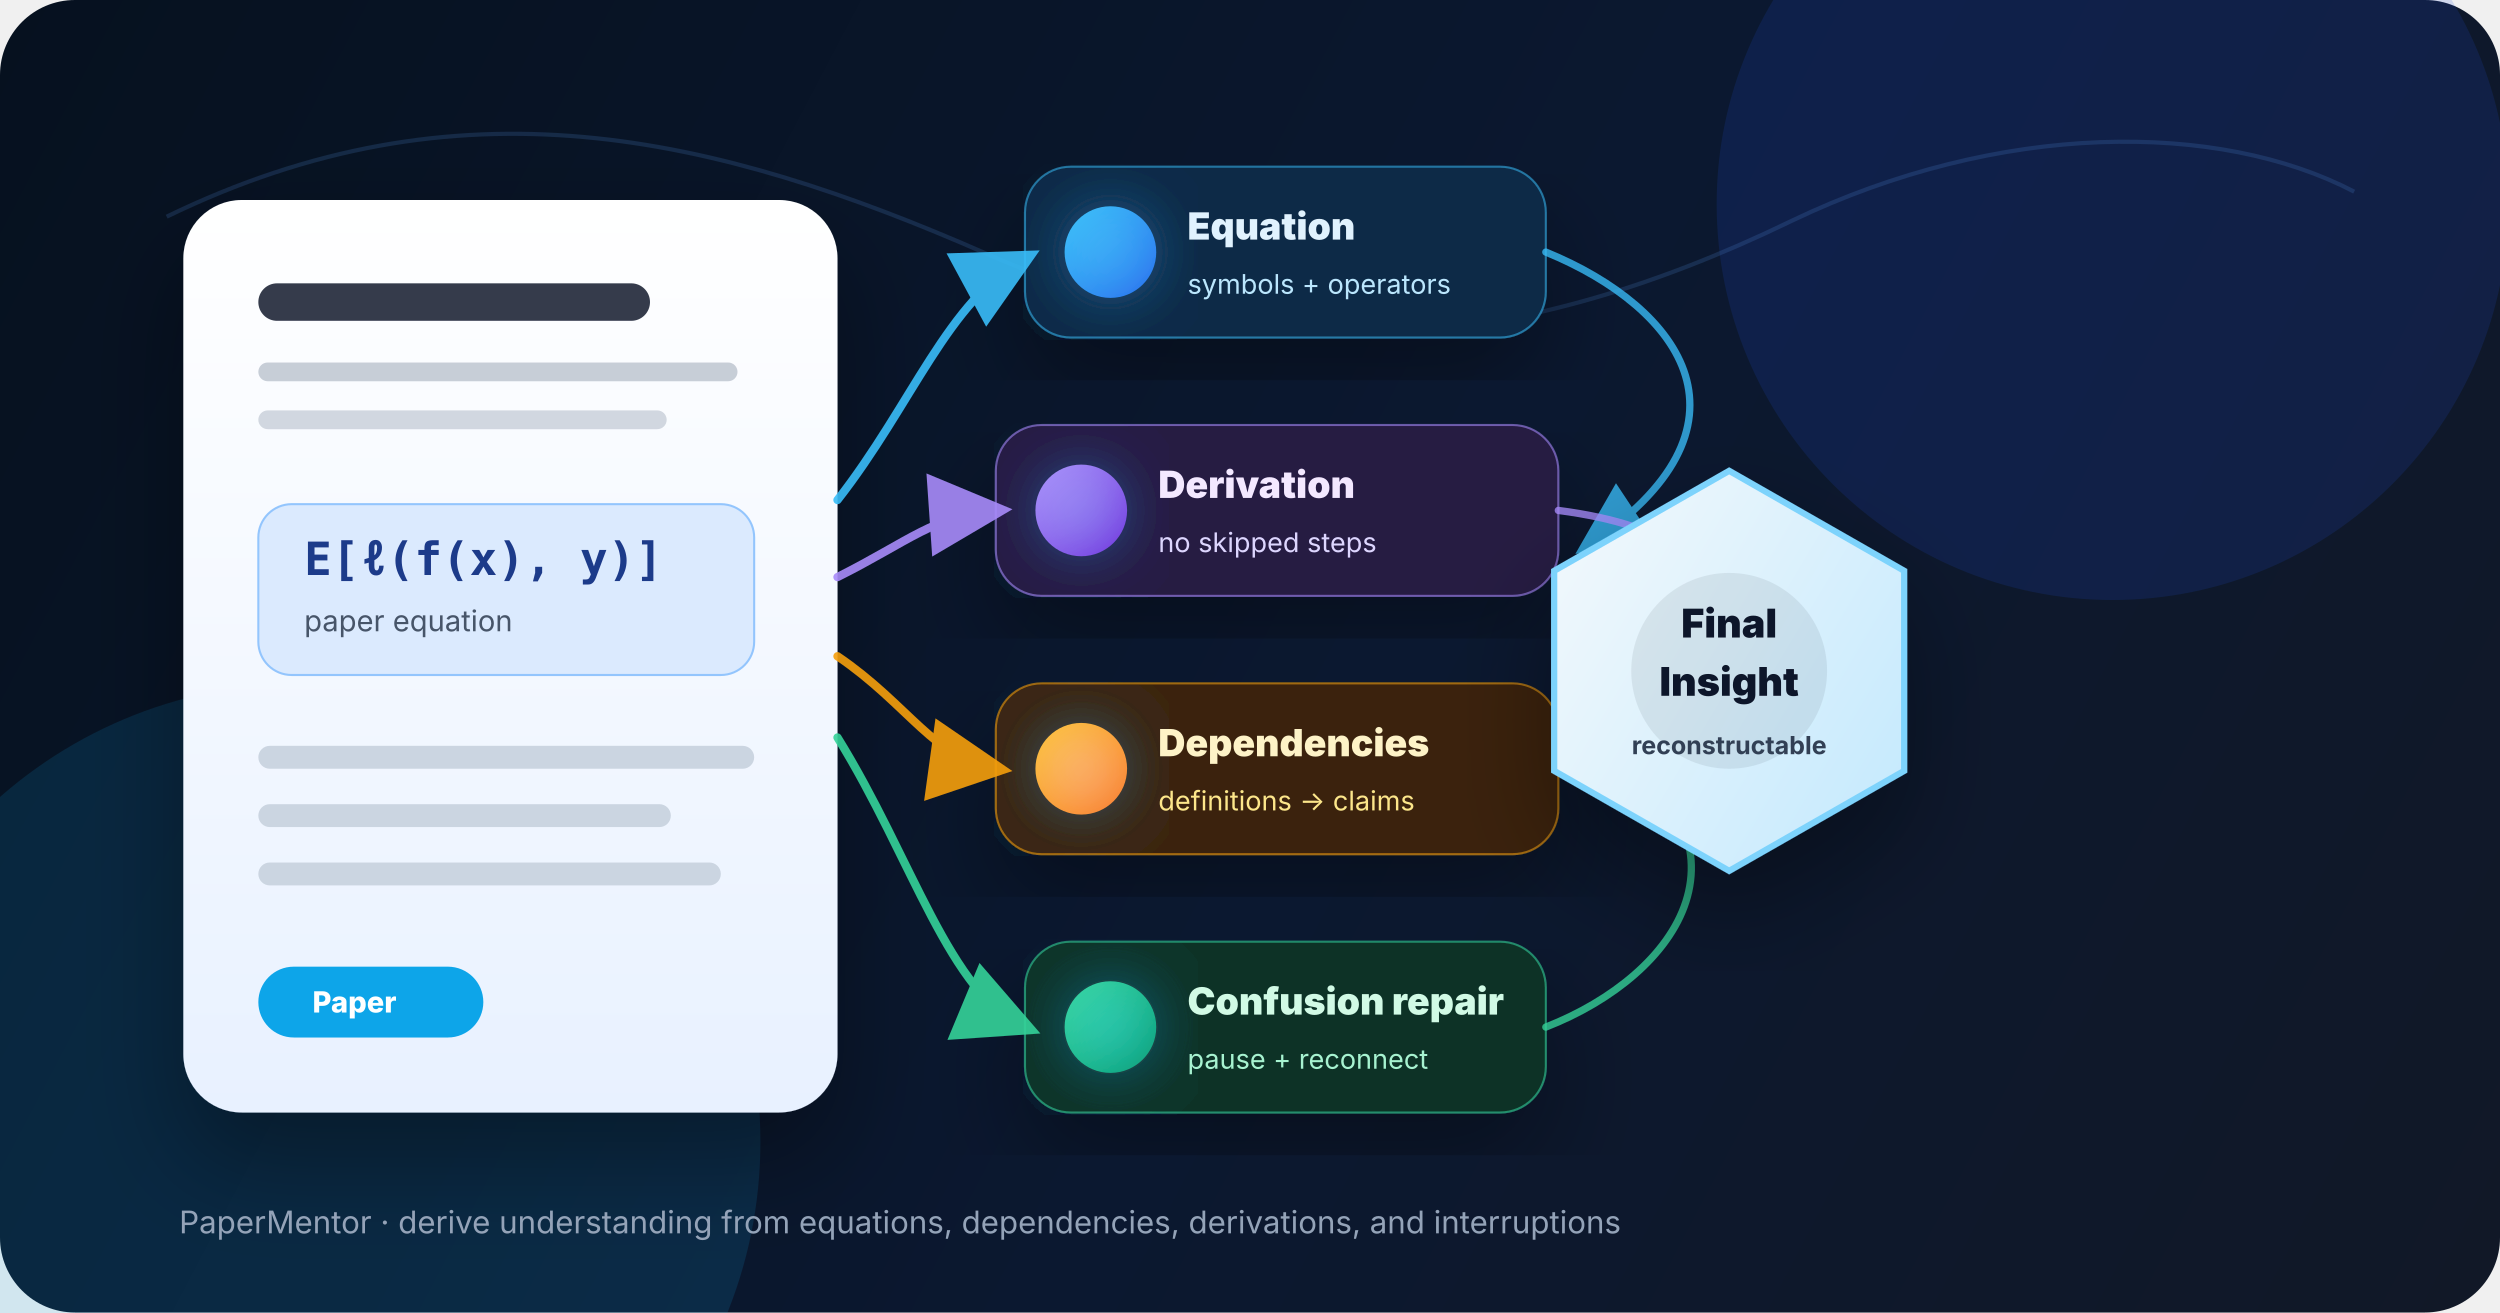
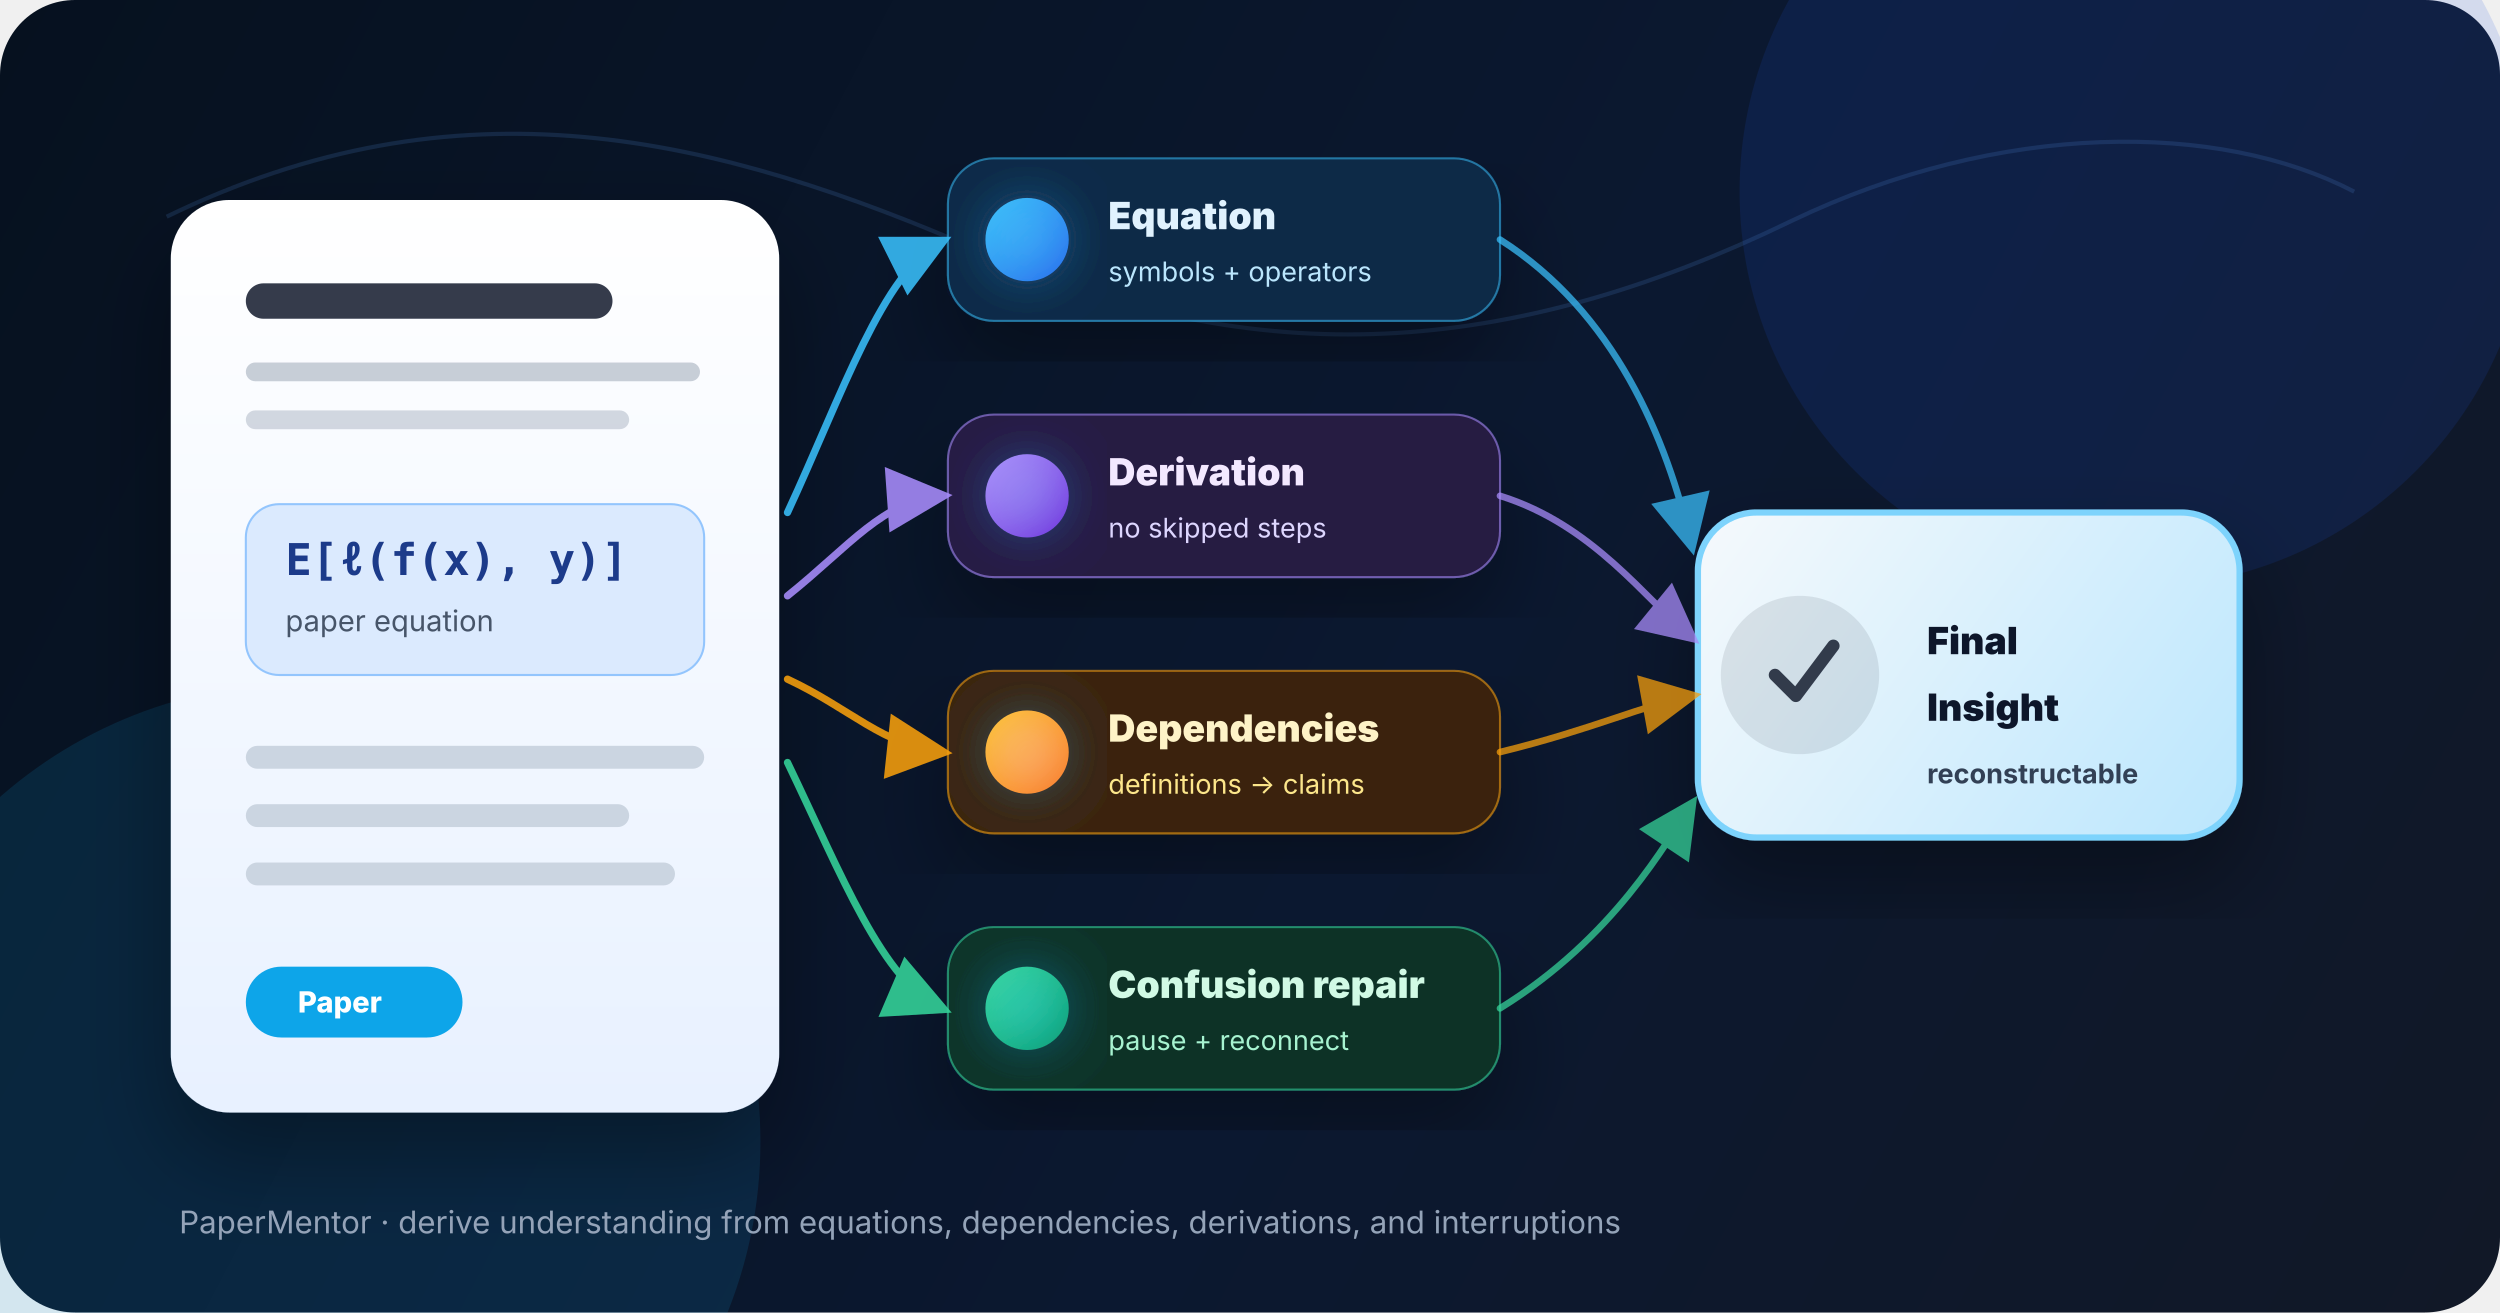
<svg xmlns="http://www.w3.org/2000/svg" width="1200" height="630" viewBox="0 0 1200 630" fill="none" role="img" aria-labelledby="title desc">
  <defs>
    <linearGradient id="bg" x1="0" y1="0" x2="1200" y2="630" gradientUnits="userSpaceOnUse">
      <stop stop-color="#06111F" />
-       <stop offset="0.54" stop-color="#0B1830" />
+       <stop offset="0.56" stop-color="#0B1830" />
      <stop offset="1" stop-color="#111827" />
    </linearGradient>
-     <linearGradient id="paper" x1="125" y1="96" x2="125" y2="534" gradientUnits="userSpaceOnUse">
+     <linearGradient id="paper" x1="110" y1="95" x2="110" y2="530" gradientUnits="userSpaceOnUse">
      <stop stop-color="#FFFFFF" />
      <stop offset="1" stop-color="#E8F1FF" />
    </linearGradient>
    <linearGradient id="cyan" x1="0" y1="0" x2="1" y2="1">
      <stop stop-color="#38BDF8" />
      <stop offset="1" stop-color="#2563EB" />
    </linearGradient>
    <linearGradient id="violet" x1="0" y1="0" x2="1" y2="1">
      <stop stop-color="#A78BFA" />
      <stop offset="1" stop-color="#6D28D9" />
    </linearGradient>
    <linearGradient id="amber" x1="0" y1="0" x2="1" y2="1">
      <stop stop-color="#FBBF24" />
      <stop offset="1" stop-color="#F97316" />
    </linearGradient>
    <linearGradient id="green" x1="0" y1="0" x2="1" y2="1">
      <stop stop-color="#34D399" />
      <stop offset="1" stop-color="#059669" />
    </linearGradient>
-     <linearGradient id="insight" x1="720" y1="238" x2="975" y2="390" gradientUnits="userSpaceOnUse">
+     <linearGradient id="insight" x1="815" y1="224" x2="1075" y2="410" gradientUnits="userSpaceOnUse">
      <stop stop-color="#F8FAFC" />
      <stop offset="1" stop-color="#BAE6FD" />
    </linearGradient>
    <filter id="shadow" x="-25%" y="-25%" width="150%" height="150%" color-interpolation-filters="sRGB">
-       <feDropShadow dx="0" dy="24" stdDeviation="24" flood-color="#000000" flood-opacity="0.34" />
+       <feDropShadow dx="0" dy="22" stdDeviation="22" flood-color="#000000" flood-opacity="0.34" />
    </filter>
    <filter id="softGlow" x="-45%" y="-45%" width="190%" height="190%" color-interpolation-filters="sRGB">
-       <feGaussianBlur stdDeviation="14" result="blur" />
-       <feColorMatrix in="blur" type="matrix" values="0 0 0 0 0.18 0 0 0 0 0.66 0 0 0 0 0.98 0 0 0 0.40 0" />
+       <feGaussianBlur stdDeviation="12" result="blur" />
+       <feColorMatrix in="blur" type="matrix" values="0 0 0 0 0.18 0 0 0 0 0.66 0 0 0 0 0.98 0 0 0 0.35 0" />
      <feBlend in2="SourceGraphic" mode="screen" />
    </filter>
-     <marker id="arrowCyan" markerWidth="10" markerHeight="10" refX="8" refY="5" orient="auto" markerUnits="strokeWidth">
-       <path d="M0 0L10 5L0 10Z" fill="#38BDF8" />
+     <marker id="arrowCyan" markerWidth="9" markerHeight="9" refX="7.5" refY="4.5" orient="auto" markerUnits="strokeWidth">
+       <path d="M0 0L9 4.5L0 9Z" fill="#38BDF8" />
    </marker>
-     <marker id="arrowViolet" markerWidth="10" markerHeight="10" refX="8" refY="5" orient="auto" markerUnits="strokeWidth">
-       <path d="M0 0L10 5L0 10Z" fill="#A78BFA" />
+     <marker id="arrowViolet" markerWidth="9" markerHeight="9" refX="7.5" refY="4.5" orient="auto" markerUnits="strokeWidth">
+       <path d="M0 0L9 4.5L0 9Z" fill="#A78BFA" />
    </marker>
-     <marker id="arrowAmber" markerWidth="10" markerHeight="10" refX="8" refY="5" orient="auto" markerUnits="strokeWidth">
-       <path d="M0 0L10 5L0 10Z" fill="#F59E0B" />
+     <marker id="arrowAmber" markerWidth="9" markerHeight="9" refX="7.5" refY="4.5" orient="auto" markerUnits="strokeWidth">
+       <path d="M0 0L9 4.5L0 9Z" fill="#F59E0B" />
    </marker>
-     <marker id="arrowGreen" markerWidth="10" markerHeight="10" refX="8" refY="5" orient="auto" markerUnits="strokeWidth">
-       <path d="M0 0L10 5L0 10Z" fill="#34D399" />
+     <marker id="arrowGreen" markerWidth="9" markerHeight="9" refX="7.5" refY="4.5" orient="auto" markerUnits="strokeWidth">
+       <path d="M0 0L9 4.5L0 9Z" fill="#34D399" />
    </marker>
  </defs>
  <rect width="1200" height="630" rx="36" fill="url(#bg)" />
-   <circle cx="1014" cy="98" r="190" fill="#1D4ED8" opacity="0.16" />
-   <circle cx="145" cy="548" r="220" fill="#0EA5E9" opacity="0.14" />
-   <path d="M80 104C220 36 342 64 474 122C604 179 724 172 860 106C960 58 1065 58 1130 92" stroke="#60A5FA" stroke-opacity="0.16" stroke-width="2" />
+   <circle cx="1025" cy="92" r="190" fill="#1D4ED8" opacity="0.14" />
+   <circle cx="145" cy="548" r="220" fill="#0EA5E9" opacity="0.13" />
+   <path d="M80 104C220 36 342 64 474 122C604 179 724 172 860 106C960 58 1065 58 1130 92" stroke="#60A5FA" stroke-opacity="0.15" stroke-width="2" />
  <g filter="url(#shadow)">
-     <rect x="88" y="96" width="314" height="438" rx="28" fill="url(#paper)" />
-     <rect x="124" y="136" width="188" height="18" rx="9" fill="#0F172A" opacity="0.84" />
-     <rect x="124" y="174" width="230" height="9" rx="4.5" fill="#64748B" opacity="0.34" />
-     <rect x="124" y="197" width="196" height="9" rx="4.5" fill="#64748B" opacity="0.27" />
-     <rect x="124" y="242" width="238" height="82" rx="16" fill="#DBEAFE" stroke="#93C5FD" />
-     <text x="146" y="276" fill="#1E3A8A" font-family="ui-monospace, SFMono-Regular, Menlo, monospace" font-size="22" font-weight="800">E[ℓ(f(x), y)]</text>
-     <text x="146" y="303" fill="#475569" font-family="Inter, ui-sans-serif, system-ui" font-size="14">paper equation</text>
-     <rect x="124" y="358" width="238" height="11" rx="5.5" fill="#CBD5E1" />
-     <rect x="124" y="386" width="198" height="11" rx="5.5" fill="#CBD5E1" />
-     <rect x="124" y="414" width="222" height="11" rx="5.5" fill="#CBD5E1" />
-     <rect x="124" y="464" width="108" height="34" rx="17" fill="#0EA5E9" />
-     <text x="150" y="486" fill="white" font-family="Inter, ui-sans-serif, system-ui" font-size="14" font-weight="800">Paper</text>
+     <rect x="82" y="96" width="292" height="438" rx="28" fill="url(#paper)" />
+     <rect x="118" y="136" width="176" height="17" rx="8.5" fill="#0F172A" opacity="0.84" />
+     <rect x="118" y="174" width="218" height="9" rx="4.5" fill="#64748B" opacity="0.34" />
+     <rect x="118" y="197" width="184" height="9" rx="4.5" fill="#64748B" opacity="0.27" />
+     <rect x="118" y="242" width="220" height="82" rx="16" fill="#DBEAFE" stroke="#93C5FD" />
+     <text x="137" y="276" fill="#1E3A8A" font-family="ui-monospace, SFMono-Regular, Menlo, monospace" font-size="21" font-weight="800">E[ℓ(f(x), y)]</text>
+     <text x="137" y="303" fill="#475569" font-family="Inter, ui-sans-serif, system-ui" font-size="14">paper equation</text>
+     <rect x="118" y="358" width="220" height="11" rx="5.5" fill="#CBD5E1" />
+     <rect x="118" y="386" width="184" height="11" rx="5.5" fill="#CBD5E1" />
+     <rect x="118" y="414" width="206" height="11" rx="5.5" fill="#CBD5E1" />
+     <rect x="118" y="464" width="104" height="34" rx="17" fill="#0EA5E9" />
+     <text x="143" y="486" fill="white" font-family="Inter, ui-sans-serif, system-ui" font-size="14" font-weight="800">Paper</text>
  </g>
  <g filter="url(#shadow)">
-     <rect x="492" y="80" width="250" height="82" rx="22" fill="#0E2A47" stroke="#38BDF8" stroke-opacity="0.54" />
-     <circle cx="533" cy="121" r="22" fill="url(#cyan)" filter="url(#softGlow)" />
-     <text x="570" y="115" fill="#E0F2FE" font-family="Inter, ui-sans-serif, system-ui" font-size="18" font-weight="850">Equation</text>
-     <text x="570" y="141" fill="#BAE6FD" font-family="Inter, ui-sans-serif, system-ui" font-size="13">symbols + operators</text>
+     <rect x="455" y="76" width="265" height="78" rx="22" fill="#0E2A47" stroke="#38BDF8" stroke-opacity="0.54" />
+     <circle cx="493" cy="115" r="20" fill="url(#cyan)" filter="url(#softGlow)" />
+     <text x="532" y="110" fill="#E0F2FE" font-family="Inter, ui-sans-serif, system-ui" font-size="18" font-weight="850">Equation</text>
+     <text x="532" y="135" fill="#BAE6FD" font-family="Inter, ui-sans-serif, system-ui" font-size="13">symbols + operators</text>
  </g>
  <g filter="url(#shadow)">
-     <rect x="478" y="204" width="270" height="82" rx="22" fill="#251A43" stroke="#A78BFA" stroke-opacity="0.58" />
-     <circle cx="519" cy="245" r="22" fill="url(#violet)" filter="url(#softGlow)" />
-     <text x="556" y="239" fill="#F3E8FF" font-family="Inter, ui-sans-serif, system-ui" font-size="18" font-weight="850">Derivation</text>
-     <text x="556" y="265" fill="#DDD6FE" font-family="Inter, ui-sans-serif, system-ui" font-size="13">no skipped steps</text>
+     <rect x="455" y="199" width="265" height="78" rx="22" fill="#251A43" stroke="#A78BFA" stroke-opacity="0.58" />
+     <circle cx="493" cy="238" r="20" fill="url(#violet)" filter="url(#softGlow)" />
+     <text x="532" y="233" fill="#F3E8FF" font-family="Inter, ui-sans-serif, system-ui" font-size="18" font-weight="850">Derivation</text>
+     <text x="532" y="258" fill="#DDD6FE" font-family="Inter, ui-sans-serif, system-ui" font-size="13">no skipped steps</text>
  </g>
  <g filter="url(#shadow)">
-     <rect x="478" y="328" width="270" height="82" rx="22" fill="#3A2410" stroke="#F59E0B" stroke-opacity="0.58" />
-     <circle cx="519" cy="369" r="22" fill="url(#amber)" filter="url(#softGlow)" />
-     <text x="556" y="363" fill="#FEF3C7" font-family="Inter, ui-sans-serif, system-ui" font-size="18" font-weight="850">Dependencies</text>
-     <text x="556" y="389" fill="#FDE68A" font-family="Inter, ui-sans-serif, system-ui" font-size="13">definitions → claims</text>
+     <rect x="455" y="322" width="265" height="78" rx="22" fill="#3A2410" stroke="#F59E0B" stroke-opacity="0.58" />
+     <circle cx="493" cy="361" r="20" fill="url(#amber)" filter="url(#softGlow)" />
+     <text x="532" y="356" fill="#FEF3C7" font-family="Inter, ui-sans-serif, system-ui" font-size="18" font-weight="850">Dependencies</text>
+     <text x="532" y="381" fill="#FDE68A" font-family="Inter, ui-sans-serif, system-ui" font-size="13">definitions → claims</text>
  </g>
  <g filter="url(#shadow)">
-     <rect x="492" y="452" width="250" height="82" rx="22" fill="#0D3328" stroke="#34D399" stroke-opacity="0.58" />
-     <circle cx="533" cy="493" r="22" fill="url(#green)" filter="url(#softGlow)" />
-     <text x="570" y="487" fill="#D1FAE5" font-family="Inter, ui-sans-serif, system-ui" font-size="18" font-weight="850">Confusion repair</text>
-     <text x="570" y="513" fill="#A7F3D0" font-family="Inter, ui-sans-serif, system-ui" font-size="13">pause + reconnect</text>
+     <rect x="455" y="445" width="265" height="78" rx="22" fill="#0D3328" stroke="#34D399" stroke-opacity="0.58" />
+     <circle cx="493" cy="484" r="20" fill="url(#green)" filter="url(#softGlow)" />
+     <text x="532" y="479" fill="#D1FAE5" font-family="Inter, ui-sans-serif, system-ui" font-size="18" font-weight="850">Confusion repair</text>
+     <text x="532" y="504" fill="#A7F3D0" font-family="Inter, ui-sans-serif, system-ui" font-size="13">pause + reconnect</text>
  </g>
-   <path d="M402 240C438 194 455 144 492 124" stroke="#38BDF8" stroke-width="4" stroke-linecap="round" marker-end="url(#arrowCyan)" opacity="0.90" />
-   <path d="M402 277C436 260 449 247 478 245" stroke="#A78BFA" stroke-width="4" stroke-linecap="round" marker-end="url(#arrowViolet)" opacity="0.90" />
-   <path d="M402 315C436 338 449 365 478 369" stroke="#F59E0B" stroke-width="4" stroke-linecap="round" marker-end="url(#arrowAmber)" opacity="0.90" />
-   <path d="M402 354C438 412 456 478 492 493" stroke="#34D399" stroke-width="4" stroke-linecap="round" marker-end="url(#arrowGreen)" opacity="0.90" />
-   <path d="M742 121C808 148 848 205 762 262" stroke="#38BDF8" stroke-width="3.5" stroke-linecap="round" marker-end="url(#arrowCyan)" opacity="0.78" />
-   <path d="M748 245C802 252 842 274 756 299" stroke="#A78BFA" stroke-width="3.5" stroke-linecap="round" marker-end="url(#arrowViolet)" opacity="0.78" />
-   <path d="M748 369C802 360 842 340 756 318" stroke="#F59E0B" stroke-width="3.5" stroke-linecap="round" marker-end="url(#arrowAmber)" opacity="0.78" />
-   <path d="M742 493C806 468 850 405 764 350" stroke="#34D399" stroke-width="3.5" stroke-linecap="round" marker-end="url(#arrowGreen)" opacity="0.78" />
+   <path d="M378 246C404 190 424 130 452 116" stroke="#38BDF8" stroke-width="3.5" stroke-linecap="round" fill="none" marker-end="url(#arrowCyan)" opacity="0.88" />
+   <path d="M378 286C408 262 424 240 452 238" stroke="#A78BFA" stroke-width="3.5" stroke-linecap="round" fill="none" marker-end="url(#arrowViolet)" opacity="0.88" />
+   <path d="M378 326C408 340 424 358 452 361" stroke="#F59E0B" stroke-width="3.5" stroke-linecap="round" fill="none" marker-end="url(#arrowAmber)" opacity="0.88" />
+   <path d="M378 366C404 420 424 472 452 484" stroke="#34D399" stroke-width="3.5" stroke-linecap="round" fill="none" marker-end="url(#arrowGreen)" opacity="0.88" />
  <g filter="url(#shadow)">
-     <path d="M830 226L914 274L914 370L830 418L746 370L746 274L830 226Z" fill="url(#insight)" />
-     <path d="M830 226L914 274L914 370L830 418L746 370L746 274L830 226Z" stroke="#7DD3FC" stroke-width="3" />
-     <circle cx="830" cy="322" r="47" fill="#0F172A" opacity="0.08" />
-     <text x="830" y="306" text-anchor="middle" fill="#0F172A" font-family="Inter, ui-sans-serif, system-ui" font-size="19" font-weight="900">Final</text>
-     <text x="830" y="334" text-anchor="middle" fill="#0F172A" font-family="Inter, ui-sans-serif, system-ui" font-size="19" font-weight="900">Insight</text>
-     <text x="830" y="362" text-anchor="middle" fill="#334155" font-family="Inter, ui-sans-serif, system-ui" font-size="12" font-weight="700">reconstructable</text>
+     <rect x="815" y="246" width="260" height="156" rx="28" fill="url(#insight)" stroke="#7DD3FC" stroke-width="3" />
+     <circle cx="864" cy="324" r="38" fill="#0F172A" opacity="0.10" />
+     <path d="M852 324L862 334L880 310" stroke="#0F172A" stroke-width="6" stroke-linecap="round" stroke-linejoin="round" opacity="0.82" />
+     <text x="925" y="314" fill="#0F172A" font-family="Inter, ui-sans-serif, system-ui" font-size="18" font-weight="900">Final</text>
+     <text x="925" y="346" fill="#0F172A" font-family="Inter, ui-sans-serif, system-ui" font-size="18" font-weight="900">Insight</text>
+     <text x="925" y="376" fill="#334155" font-family="Inter, ui-sans-serif, system-ui" font-size="13" font-weight="750">reconstructable</text>
  </g>
+   <path d="M720 115C775 150 800 210 812 262" stroke="#38BDF8" stroke-width="3.2" stroke-linecap="round" fill="none" marker-end="url(#arrowCyan)" opacity="0.74" />
+   <path d="M720 238C765 252 790 288 812 306" stroke="#A78BFA" stroke-width="3.2" stroke-linecap="round" fill="none" marker-end="url(#arrowViolet)" opacity="0.74" />
+   <path d="M720 361C765 350 790 338 812 334" stroke="#F59E0B" stroke-width="3.2" stroke-linecap="round" fill="none" marker-end="url(#arrowAmber)" opacity="0.74" />
+   <path d="M720 484C775 450 800 404 812 386" stroke="#34D399" stroke-width="3.2" stroke-linecap="round" fill="none" marker-end="url(#arrowGreen)" opacity="0.74" />
  <text x="86" y="592" fill="#94A3B8" font-family="Inter, ui-sans-serif, system-ui" font-size="15">PaperMentor · derive understanding from equations, dependencies, derivations, and interruptions</text>
</svg>
